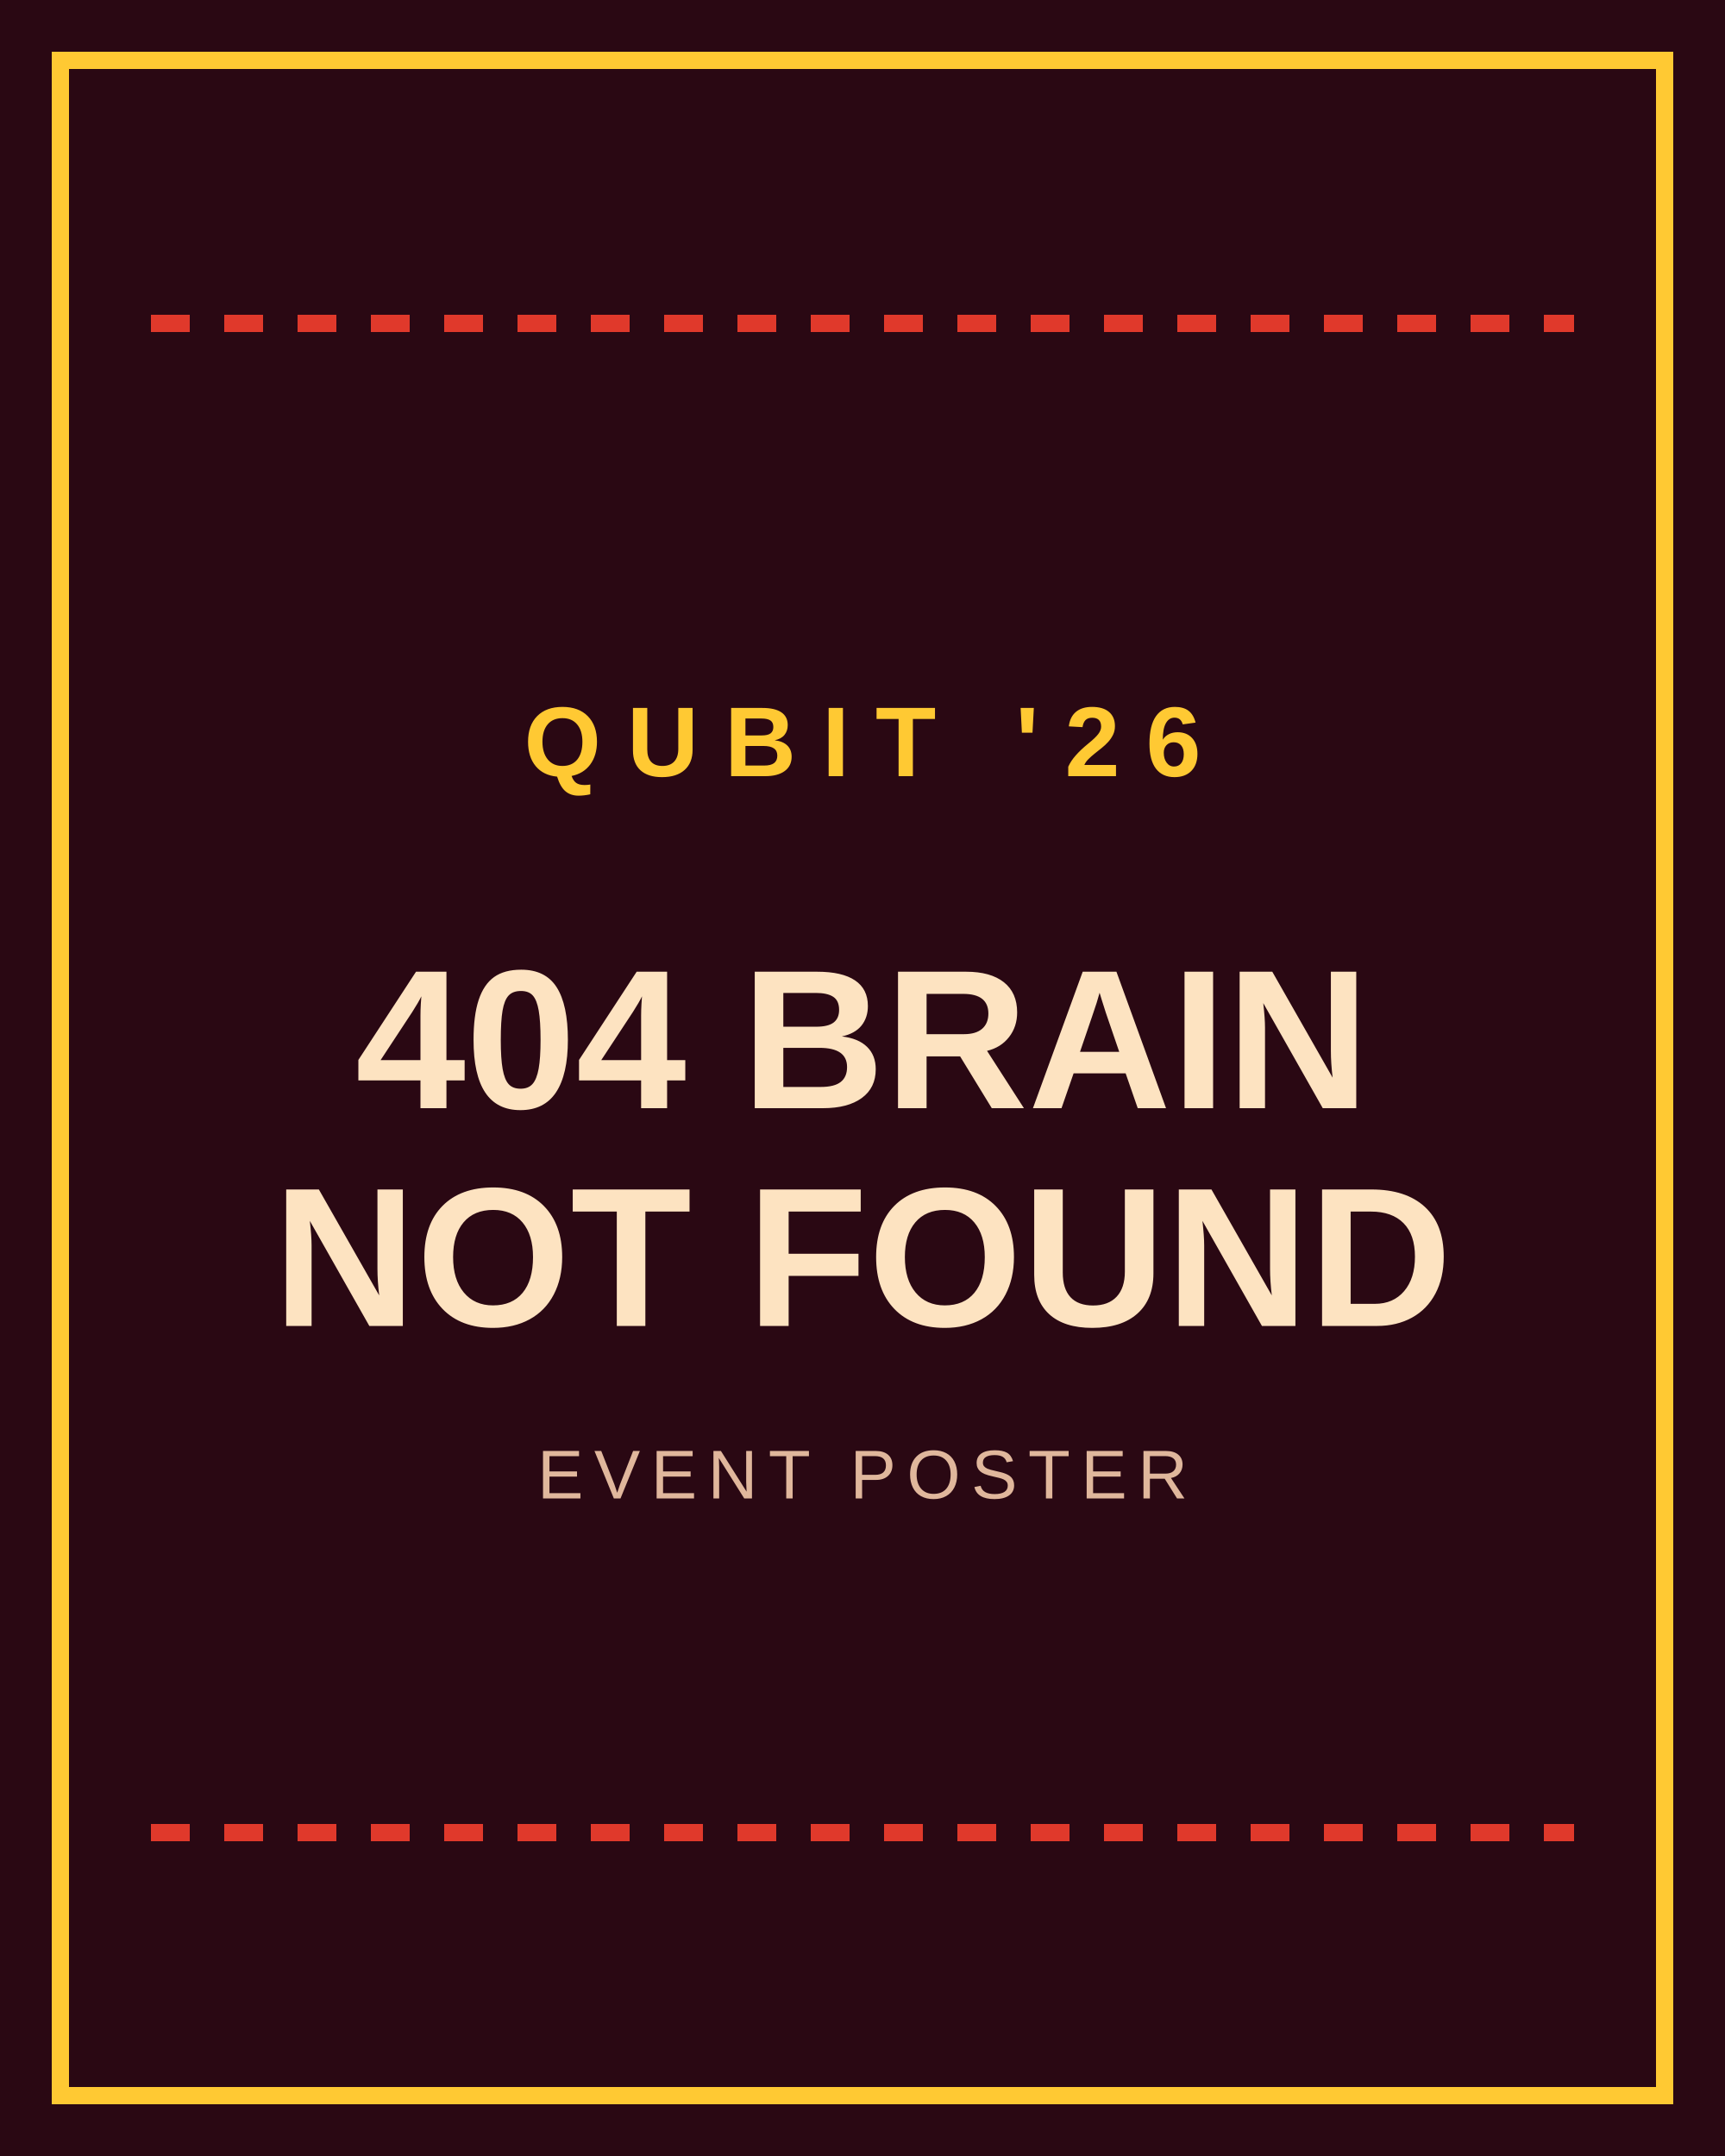
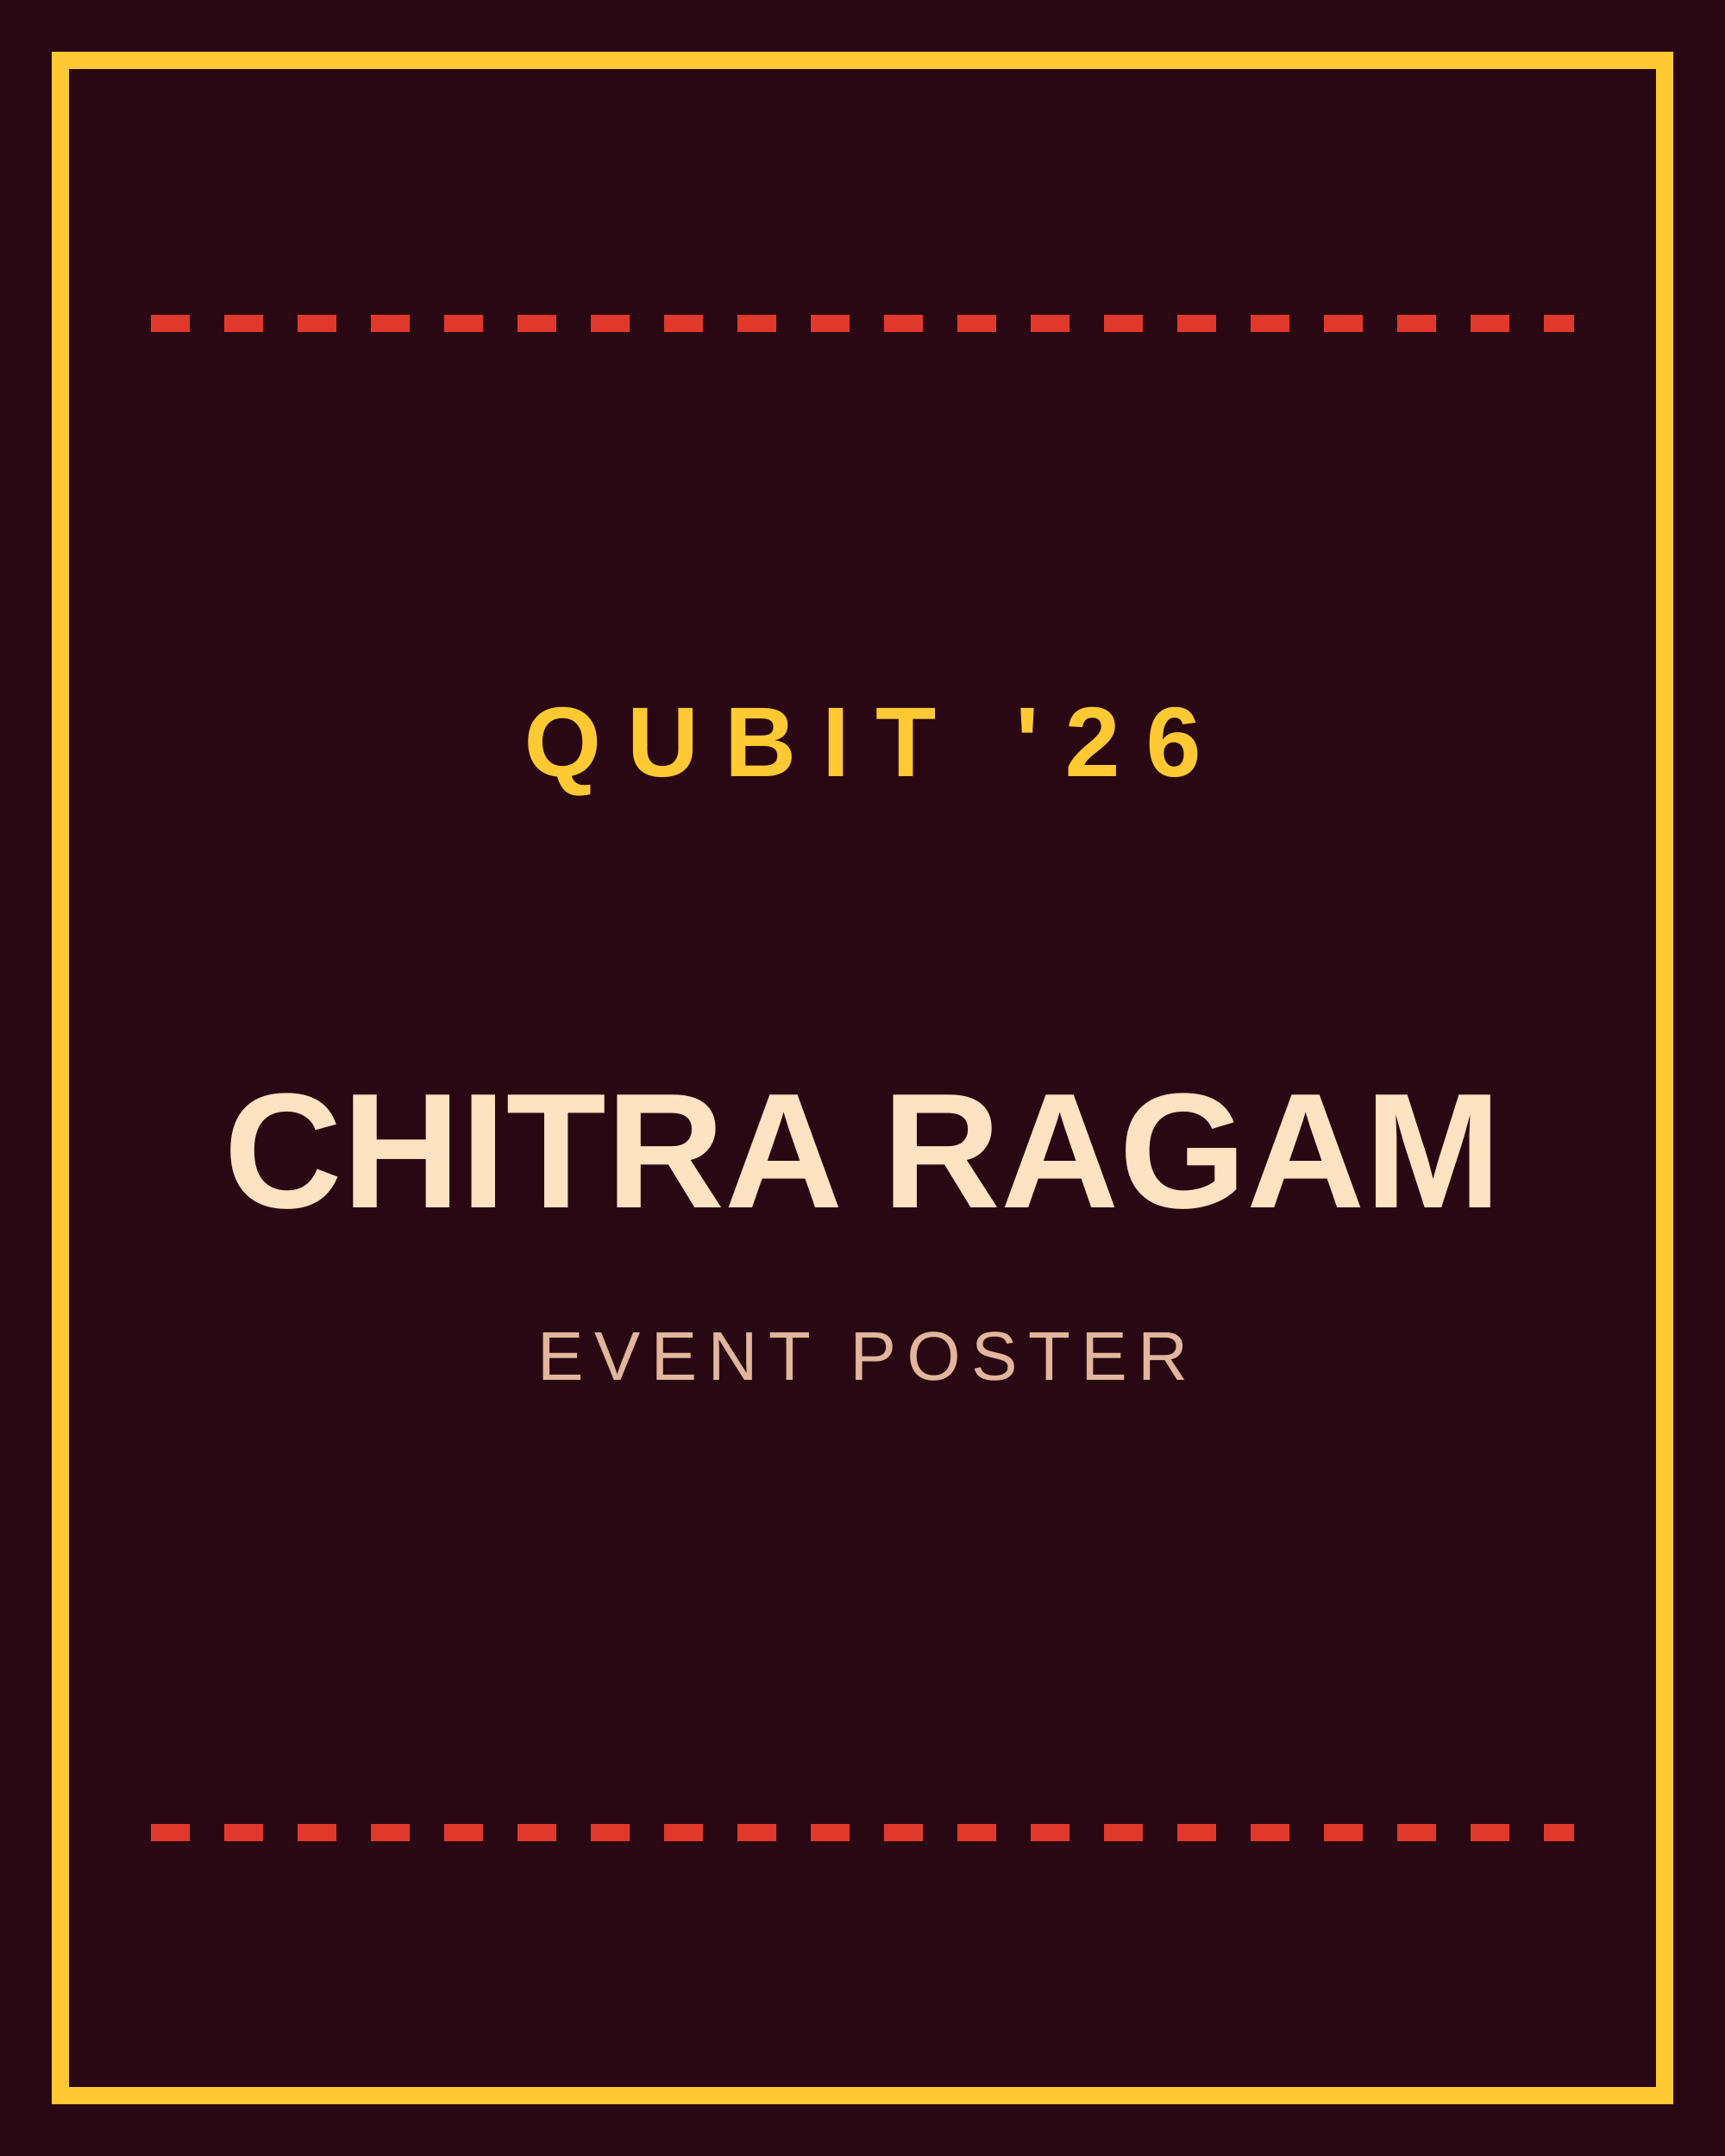
<svg xmlns="http://www.w3.org/2000/svg" viewBox="0 0 800 1000">
  <rect width="800" height="1000" fill="#2a0813" />
  <rect x="28" y="28" width="744" height="944" fill="none" stroke="#ffc933" stroke-width="8" />
  <path d="M70 150h660M70 850h660" stroke="#e0392b" stroke-width="8" stroke-dasharray="18 16" />
  <text x="400" y="360" fill="#ffc933" font-family="Arial,sans-serif" font-size="46" font-weight="700" letter-spacing="12" text-anchor="middle">QUBIT '26</text>
-   <text x="400" y="514" fill="#fde3c1" font-family="Arial,sans-serif" font-size="92" font-weight="900" text-anchor="middle">404 BRAIN</text>
-   <text x="400" y="615" fill="#fde3c1" font-family="Arial,sans-serif" font-size="92" font-weight="900" text-anchor="middle">NOT FOUND</text>
-   <text x="400" y="695" fill="#e0b79c" font-family="Arial,sans-serif" font-size="32" letter-spacing="5" text-anchor="middle">EVENT POSTER</text>
+   <text x="400" y="560" fill="#fde3c1" font-family="Arial,sans-serif" font-size="76" font-weight="900" text-anchor="middle">CHITRA RAGAM</text>
+   <text x="400" y="640" fill="#e0b79c" font-family="Arial,sans-serif" font-size="32" letter-spacing="5" text-anchor="middle">EVENT POSTER</text>
</svg>
